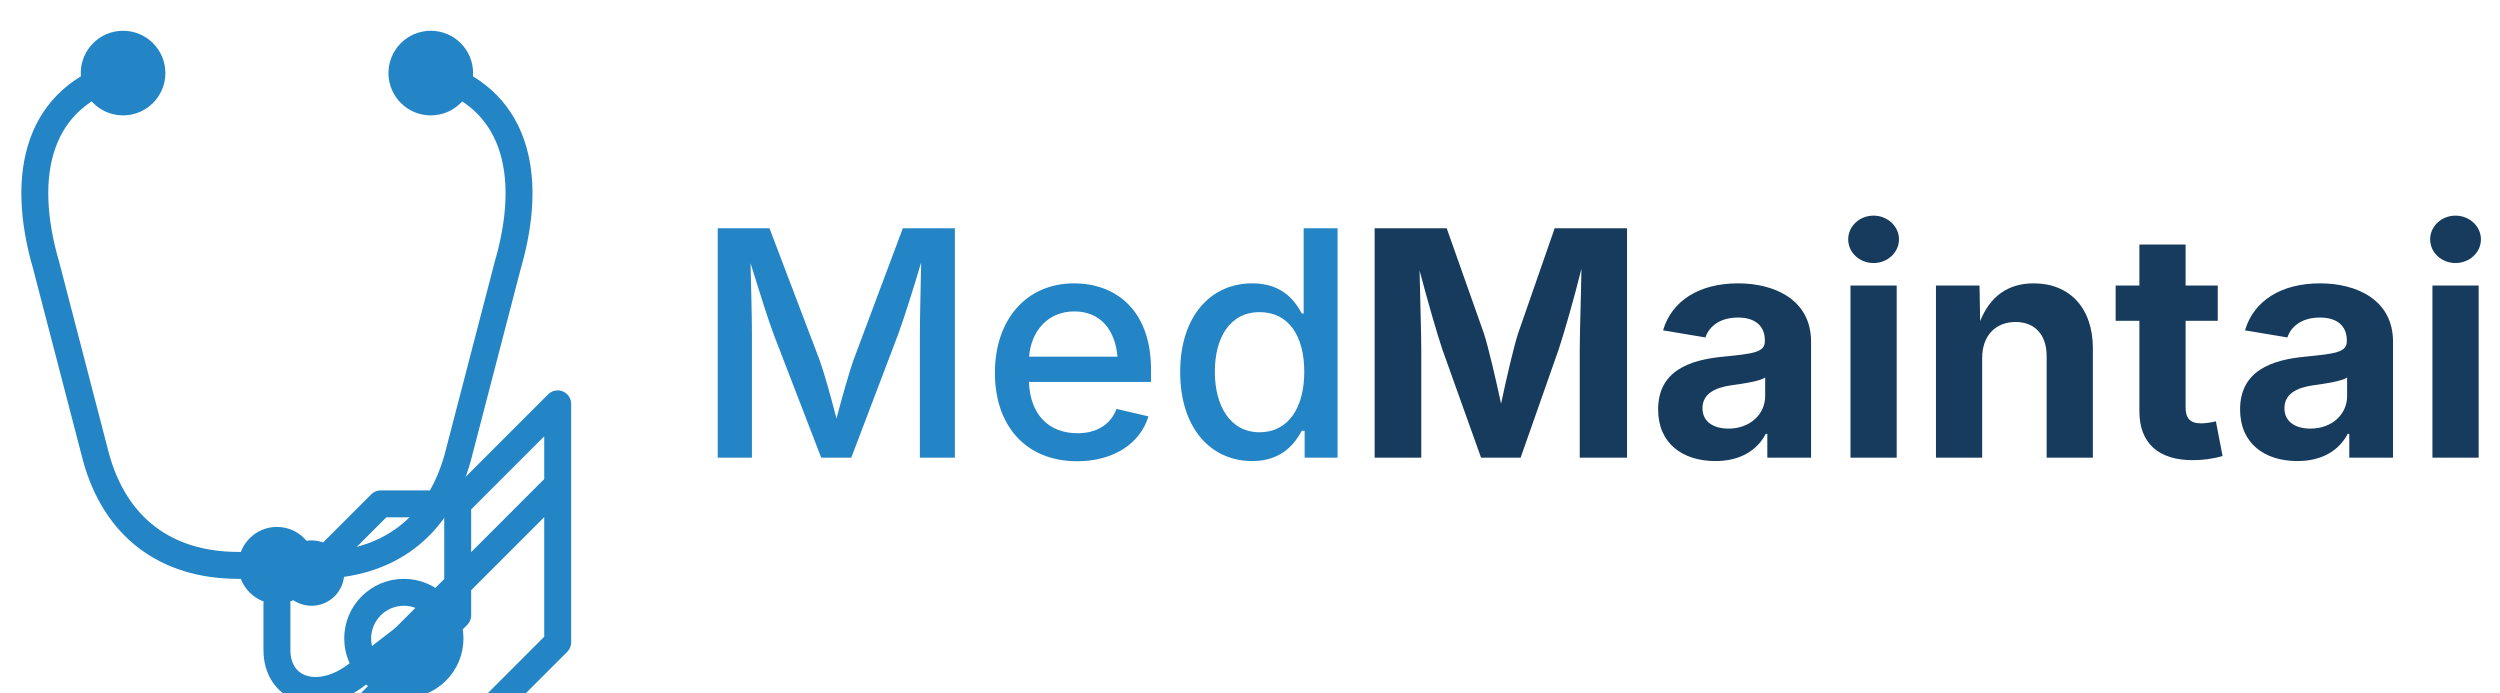
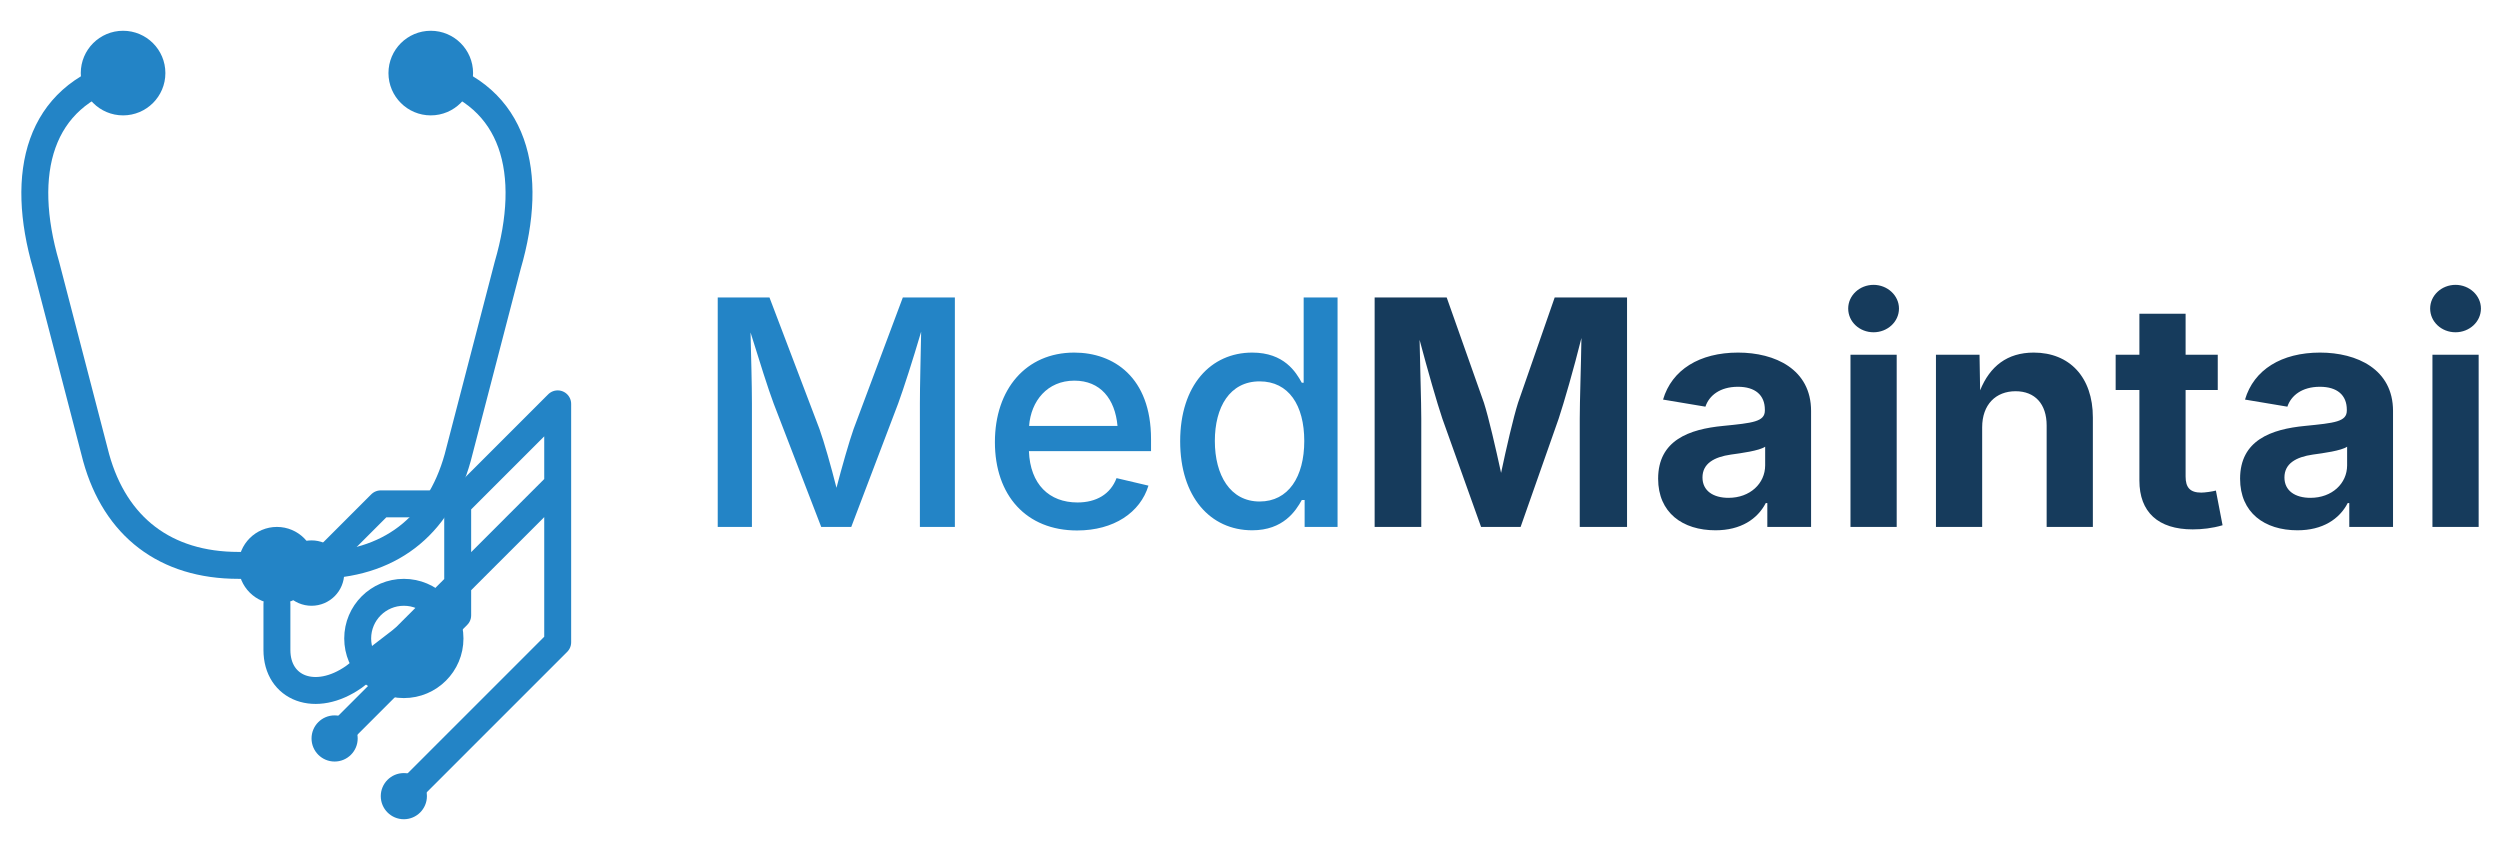
- <svg xmlns="http://www.w3.org/2000/svg" viewBox="0 0 650 180" role="img" aria-labelledby="title desc">
+ <svg xmlns="http://www.w3.org/2000/svg" viewBox="0 0 650 220" role="img" aria-labelledby="title desc">
  <g fill="none" stroke="#2384c6" stroke-width="7" stroke-linecap="round" stroke-linejoin="round">
    <circle cx="32" cy="19" r="11" fill="#2384c6" stroke="none" />
    <circle cx="112" cy="19" r="11" fill="#2384c6" stroke="none" />
    <path d="M32 19 C10 25 5 45 12 69 L25 119 C30 137 43 147 62 147 H82 C101 147 114 137 119 119 L132 69 C139 45 134 25 112 19" />
    <circle cx="72" cy="147" r="10" fill="#2384c6" stroke="none" />
    <path d="M72 157 V169 C72 179 82 183 92 176 L105 166" />
    <path d="M105 166 L145 126 V105 L119 131 H99 L81 149 M119 131 V160 L87 192 M145 126 V167 L105 207" />
    <circle cx="105" cy="166" r="12" />
    <circle cx="81" cy="149" r="5" />
    <circle cx="87" cy="192" r="6" fill="#2384c6" stroke="none" />
    <circle cx="105" cy="207" r="6" fill="#2384c6" stroke="none" />
  </g>
-   <text x="180" y="119" font-family="Inter, Arial, sans-serif" font-size="82" font-weight="500" fill="#2384c6">Med</text>
-   <text x="352" y="119" font-family="Inter, Arial, sans-serif" font-size="82" font-weight="750" fill="#163b5c">Maintain</text>
+   <text x="180" y="137" font-family="Inter, Arial, sans-serif" font-size="82" font-weight="500" fill="#2384c6">Med</text>
+   <text x="352" y="137" font-family="Inter, Arial, sans-serif" font-size="82" font-weight="750" fill="#163b5c">Maintain</text>
</svg>
